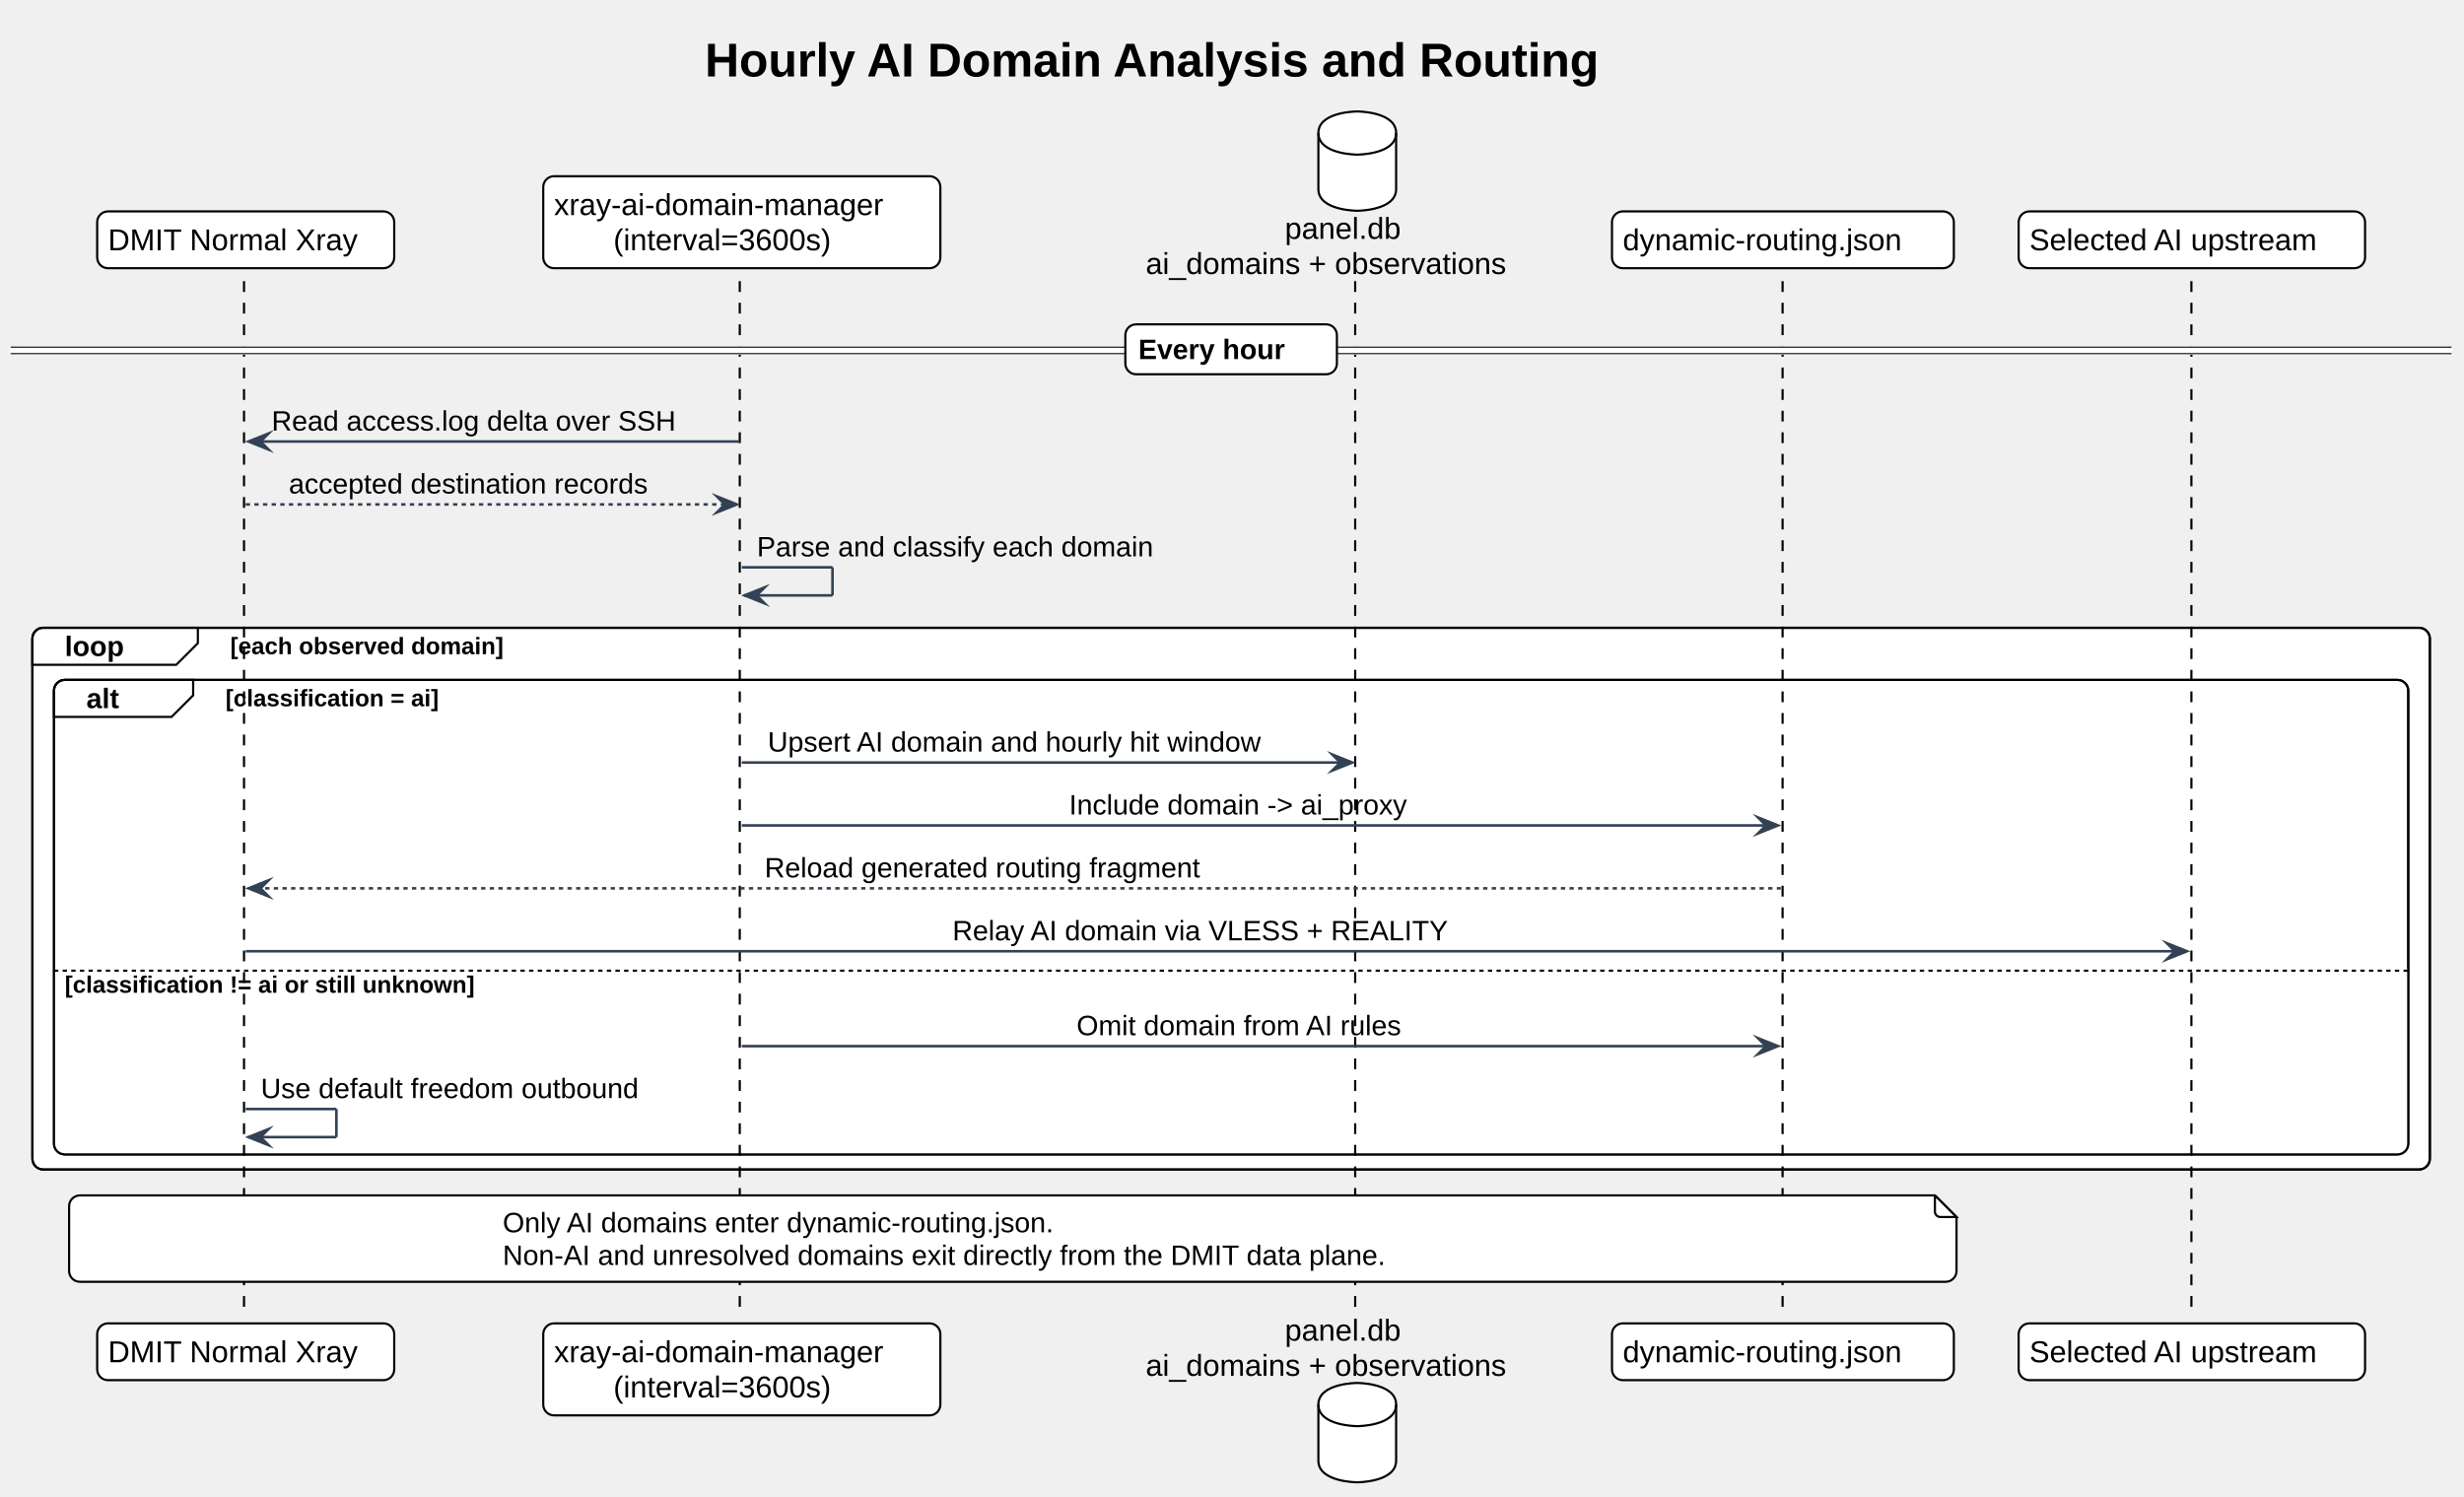
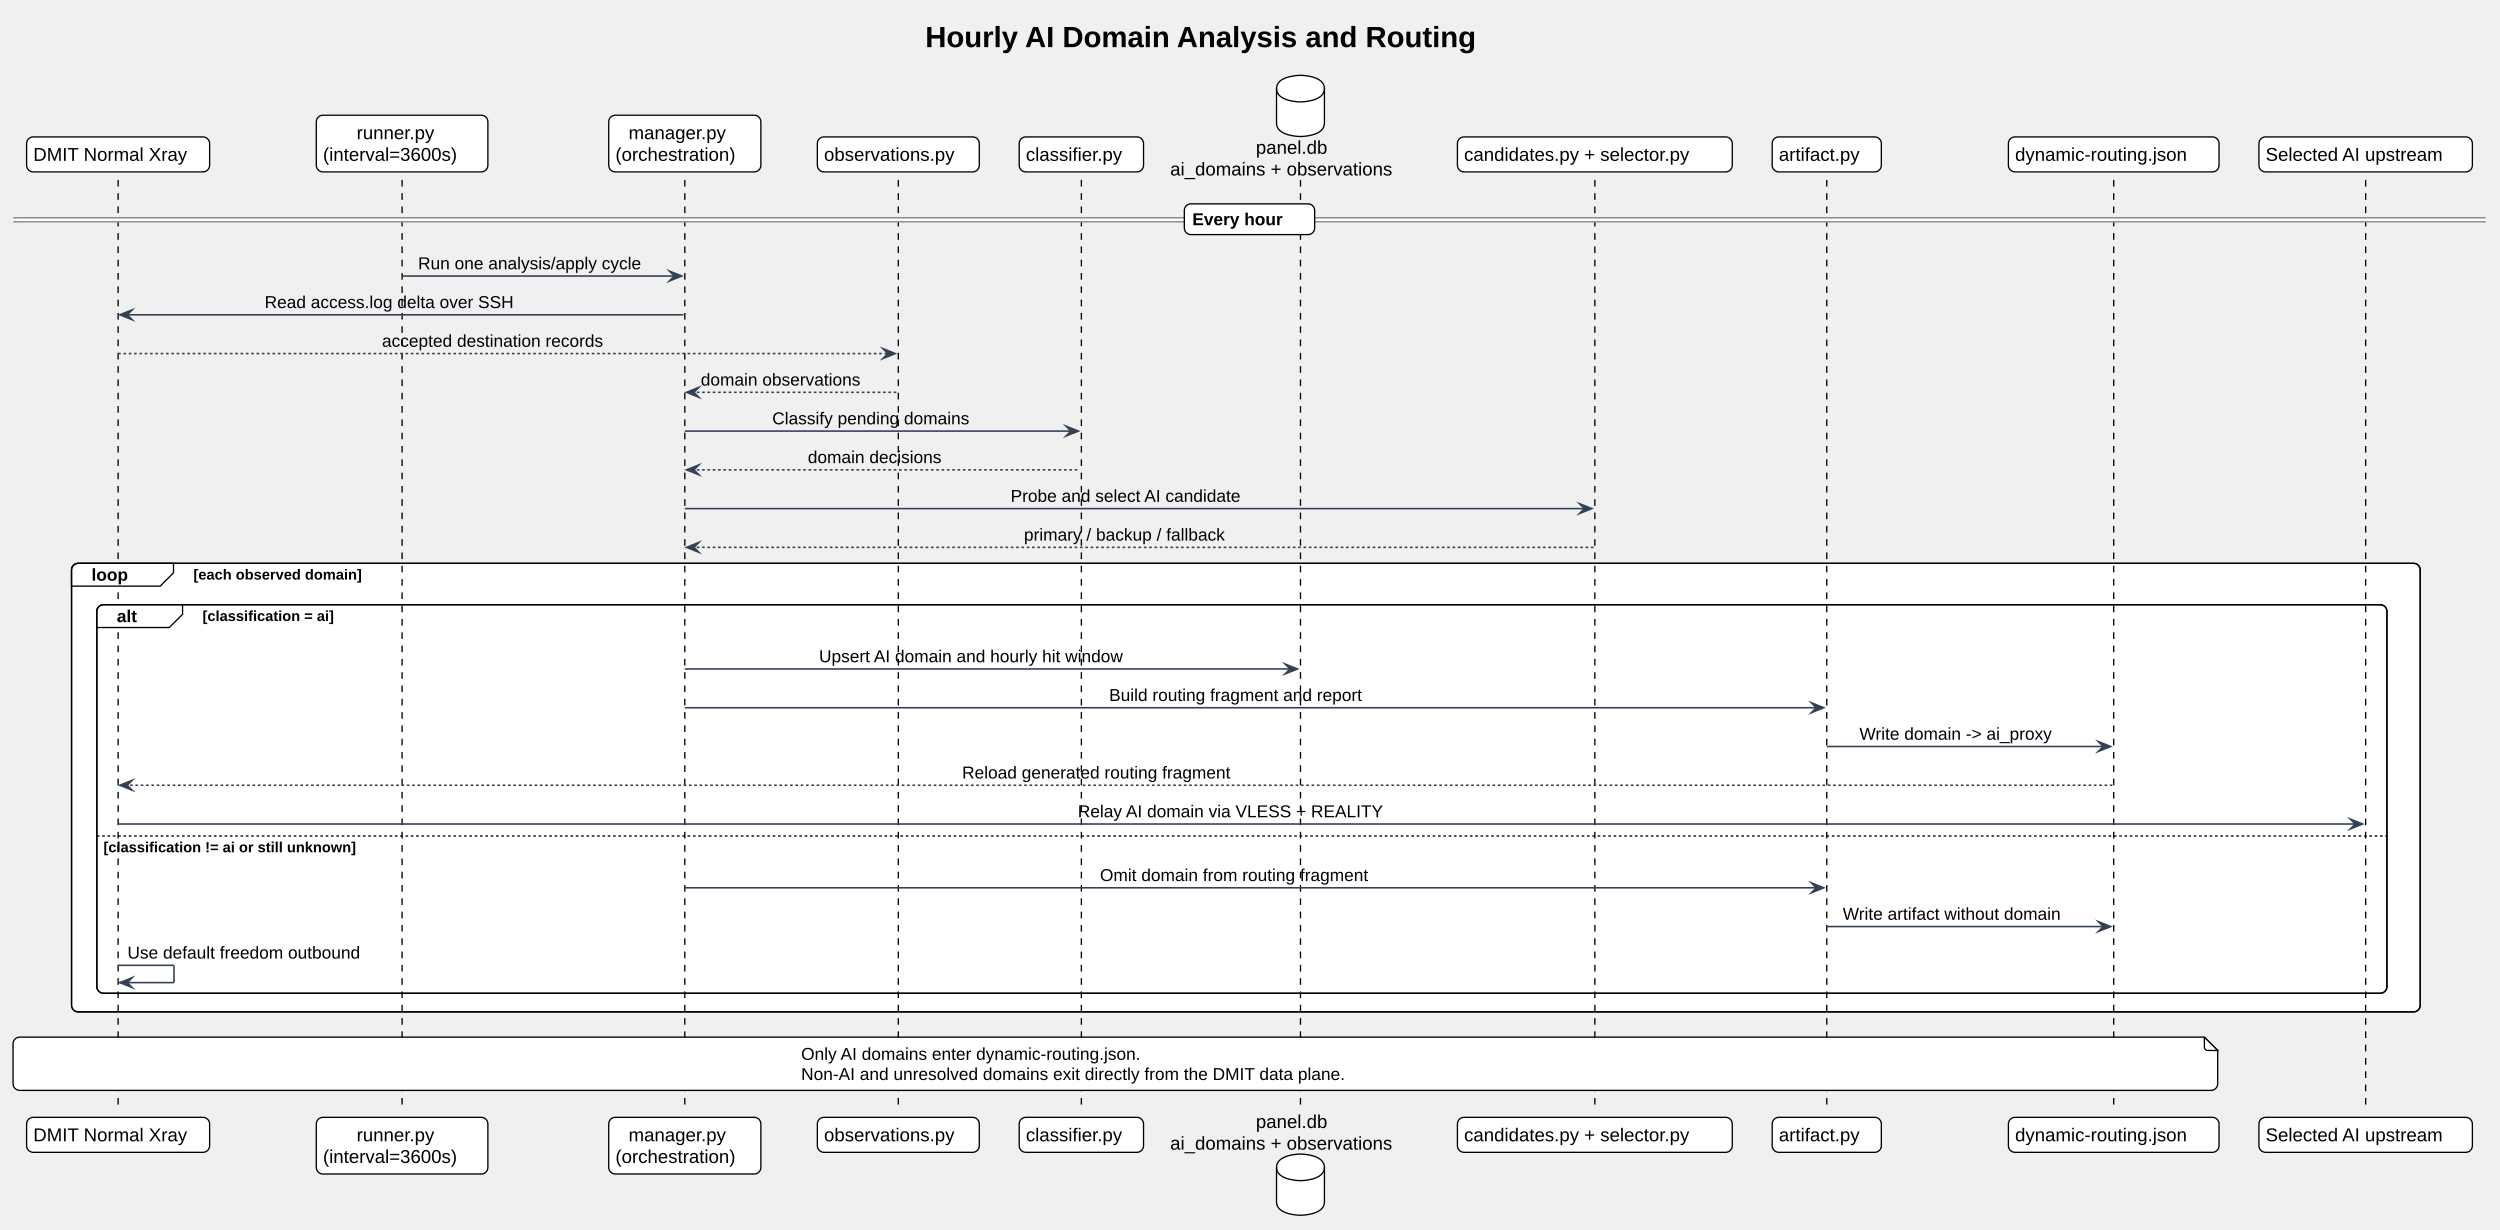
- <svg xmlns="http://www.w3.org/2000/svg" contentStyleType="text/css" data-diagram-type="SEQUENCE" height="693px" preserveAspectRatio="none" style="width:1141px;height:693px;background:#FFFFFF;" version="1.1" viewBox="0 0 1141 693" width="1141px" zoomAndPan="magnify">
+ <svg xmlns="http://www.w3.org/2000/svg" version="1.1" data-diagram-type="SEQUENCE" style="width:1879px;height:924px;background:#FFFFFF;" width="1879px" height="924px" viewBox="0 0 1879 924" zoomAndPan="magnify" preserveAspectRatio="none" contentStyleType="text/css">
  <defs />
-   <g>
+   <g font-family="sans-serif" lengthAdjust="spacing">
    <g class="title" data-source-line="11">
-       <text fill="#000000" font-family="Arial" font-size="22" font-weight="700" lengthAdjust="spacing" textLength="486.363" x="326.413" y="35.421">Hourly AI Domain Analysis and Routing</text>
+       <text x="695.439" y="35.421" fill="#000" font-size="22" textLength="486.363" font-weight="700" font-family="Arial">Hourly AI Domain Analysis and Routing</text>
    </g>
-     <rect fill="#FFFFFF" height="250.867" rx="5" ry="5" style="stroke:#000000;stroke-width:1;" width="1110.188" x="15" y="290.734" />
-     <rect fill="#FFFFFF" height="219.734" rx="5" ry="5" style="stroke:#000000;stroke-width:1;" width="1090.188" x="25" y="314.867" />
-     <path d="M25,448.531 L1115.188,448.531 L1115.188,529.602 A5,5 0 0 1 1110.188,534.602 L30,534.602 A5,5 0 0 1 25,529.602 L25,448.531" fill="#FFFFFF" style="stroke:none;stroke-width:1;" />
-     <g class="participant-lifeline" data-entity-uid="part1" data-qualified-name="dmit" data-source-line="13" id="part1-lifeline">
-       <g>
-         <rect fill="#000000" fill-opacity="0" height="478.664" width="8" x="109.776" y="130.203" />
-         <line style="stroke:#000000;stroke-width:1;stroke-dasharray:5,5;" x1="113" x2="113" y1="130.203" y2="608.867" />
-       </g>
+     <rect x="53.776" y="423.398" width="1765.253" height="337.133" fill="#FFF" style="stroke:#FFF;stroke-width:1;" rx="5" ry="5" />
+     <rect x="53.776" y="423.398" width="1765.253" height="337.133" fill="none" style="stroke:#000;stroke-width:1;" rx="5" ry="5" />
+     <rect x="72.776" y="454.531" width="1721.253" height="292" fill="#FFF" style="stroke:#FFF;stroke-width:1;" rx="5" ry="5" />
+     <rect x="72.776" y="454.531" width="1721.253" height="292" fill="none" style="stroke:#000;stroke-width:1;" rx="5" ry="5" />
+     <g>
+       <rect x="85.276" y="135.203" width="8" height="699.594" fill="#000" fill-opacity="0" />
+       <line x1="88.776" y1="135.203" x2="88.776" y2="834.797" style="stroke:#000;stroke-width:1;stroke-dasharray:5,5;" />
    </g>
-     <g class="participant-lifeline" data-entity-uid="part2" data-qualified-name="manager" data-source-line="14" id="part2-lifeline">
-       <g>
-         <rect fill="#000000" fill-opacity="0" height="478.664" width="8" x="339.503" y="130.203" />
-         <line style="stroke:#000000;stroke-width:1;stroke-dasharray:5,5;" x1="342.56" x2="342.56" y1="130.203" y2="608.867" />
-       </g>
+     <g>
+       <rect x="298.713" y="135.203" width="8" height="699.594" fill="#000" fill-opacity="0" />
+       <line x1="302.213" y1="135.203" x2="302.213" y2="834.797" style="stroke:#000;stroke-width:1;stroke-dasharray:5,5;" />
    </g>
-     <g class="participant-lifeline" data-entity-uid="part3" data-qualified-name="db" data-source-line="15" id="part3-lifeline">
-       <g>
-         <rect fill="#000000" fill-opacity="0" height="478.664" width="8" x="624.5" y="130.203" />
-         <line style="stroke:#000000;stroke-width:1;stroke-dasharray:5,5;" x1="627.542" x2="627.542" y1="130.203" y2="608.867" />
-       </g>
+     <g>
+       <rect x="511.2" y="135.203" width="8" height="699.594" fill="#000" fill-opacity="0" />
+       <line x1="514.7" y1="135.203" x2="514.7" y2="834.797" style="stroke:#000;stroke-width:1;stroke-dasharray:5,5;" />
    </g>
-     <g class="participant-lifeline" data-entity-uid="part4" data-qualified-name="rules" data-source-line="16" id="part4-lifeline">
-       <g>
-         <rect fill="#000000" fill-opacity="0" height="478.664" width="8" x="821.611" y="130.203" />
-         <line style="stroke:#000000;stroke-width:1;stroke-dasharray:5,5;" x1="825.458" x2="825.458" y1="130.203" y2="608.867" />
-       </g>
+     <g>
+       <rect x="671.675" y="135.203" width="8" height="699.594" fill="#000" fill-opacity="0" />
+       <line x1="675.175" y1="135.203" x2="675.175" y2="834.797" style="stroke:#000;stroke-width:1;stroke-dasharray:5,5;" />
    </g>
-     <g class="participant-lifeline" data-entity-uid="part5" data-qualified-name="ai" data-source-line="17" id="part5-lifeline">
-       <g>
-         <rect fill="#000000" fill-opacity="0" height="478.664" width="8" x="1010.976" y="130.203" />
-         <line style="stroke:#000000;stroke-width:1;stroke-dasharray:5,5;" x1="1014.764" x2="1014.764" y1="130.203" y2="608.867" />
-       </g>
+     <g>
+       <rect x="809.258" y="135.203" width="8" height="699.594" fill="#000" fill-opacity="0" />
+       <line x1="812.758" y1="135.203" x2="812.758" y2="834.797" style="stroke:#000;stroke-width:1;stroke-dasharray:5,5;" />
    </g>
-     <g class="participant participant-head" data-entity-uid="part1" data-qualified-name="dmit" data-source-line="13" id="part1-head">
-       <rect fill="#FFFFFF" height="26.297" rx="5" ry="5" style="stroke:#000000;stroke-width:1;" width="137.552" x="45" y="97.906" />
-       <text fill="#000000" font-family="Arial" font-size="14" lengthAdjust="spacing" textLength="127.552" x="50" y="115.901">DMIT Normal Xray</text>
+     <g>
+       <rect x="973.942" y="135.203" width="8" height="699.594" fill="#000" fill-opacity="0" />
+       <line x1="977.442" y1="135.203" x2="977.442" y2="834.797" style="stroke:#000;stroke-width:1;stroke-dasharray:5,5;" />
    </g>
-     <g class="participant participant-tail" data-entity-uid="part1" data-qualified-name="dmit" data-source-line="13" id="part1-tail">
-       <rect fill="#FFFFFF" height="26.297" rx="5" ry="5" style="stroke:#000000;stroke-width:1;" width="137.552" x="45" y="612.867" />
-       <text fill="#000000" font-family="Arial" font-size="14" lengthAdjust="spacing" textLength="127.552" x="50" y="630.862">DMIT Normal Xray</text>
+     <g>
+       <rect x="1195.191" y="135.203" width="8" height="699.594" fill="#000" fill-opacity="0" />
+       <line x1="1198.691" y1="135.203" x2="1198.691" y2="834.797" style="stroke:#000;stroke-width:1;stroke-dasharray:5,5;" />
    </g>
-     <g class="participant participant-head" data-entity-uid="part2" data-qualified-name="manager" data-source-line="14" id="part2-head">
-       <rect fill="#FFFFFF" height="42.594" rx="5" ry="5" style="stroke:#000000;stroke-width:1;" width="183.886" x="251.56" y="81.609" />
-       <text fill="#000000" font-family="Arial" font-size="14" lengthAdjust="spacing" textLength="173.886" x="256.56" y="99.605">xray-ai-domain-manager</text>
-       <text fill="#000000" font-family="Arial" font-size="14" lengthAdjust="spacing" textLength="118.952" x="284.027" y="115.901">(interval=3600s)</text>
+     <g>
+       <rect x="1369.497" y="135.203" width="8" height="699.594" fill="#000" fill-opacity="0" />
+       <line x1="1372.997" y1="135.203" x2="1372.997" y2="834.797" style="stroke:#000;stroke-width:1;stroke-dasharray:5,5;" />
    </g>
-     <g class="participant participant-tail" data-entity-uid="part2" data-qualified-name="manager" data-source-line="14" id="part2-tail">
-       <rect fill="#FFFFFF" height="42.594" rx="5" ry="5" style="stroke:#000000;stroke-width:1;" width="183.886" x="251.56" y="612.867" />
-       <text fill="#000000" font-family="Arial" font-size="14" lengthAdjust="spacing" textLength="173.886" x="256.56" y="630.862">xray-ai-domain-manager</text>
-       <text fill="#000000" font-family="Arial" font-size="14" lengthAdjust="spacing" textLength="118.952" x="284.027" y="647.159">(interval=3600s)</text>
+     <g>
+       <rect x="1585.164" y="135.203" width="8" height="699.594" fill="#000" fill-opacity="0" />
+       <line x1="1588.664" y1="135.203" x2="1588.664" y2="834.797" style="stroke:#000;stroke-width:1;stroke-dasharray:5,5;" />
    </g>
-     <g class="participant participant-head" data-entity-uid="part3" data-qualified-name="db" data-source-line="15" id="part3-head">
-       <text fill="#000000" font-family="Arial" font-size="14" lengthAdjust="spacing" textLength="61.065" x="594.967" y="110.605">panel.db</text>
-       <text fill="#000000" font-family="Arial" font-size="14" lengthAdjust="spacing" textLength="189.916" x="530.542" y="126.901">ai_domains + observations</text>
-       <path d="M610.5,61.609 C610.5,51.609 628.5,51.609 628.5,51.609 C628.5,51.609 646.5,51.609 646.5,61.609 L646.5,87.609 C646.5,97.609 628.5,97.609 628.5,97.609 C628.5,97.609 610.5,97.609 610.5,87.609 L610.5,61.609" fill="#FFFFFF" style="stroke:#000000;stroke-width:1;" />
-       <path d="M610.5,61.609 C610.5,71.609 628.5,71.609 628.5,71.609 C628.5,71.609 646.5,71.609 646.5,61.609" fill="none" style="stroke:#000000;stroke-width:1;" />
+     <g>
+       <rect x="1774.529" y="135.203" width="8" height="699.594" fill="#000" fill-opacity="0" />
+       <line x1="1778.029" y1="135.203" x2="1778.029" y2="834.797" style="stroke:#000;stroke-width:1;stroke-dasharray:5,5;" />
    </g>
-     <g class="participant participant-tail" data-entity-uid="part3" data-qualified-name="db" data-source-line="15" id="part3-tail">
-       <text fill="#000000" font-family="Arial" font-size="14" lengthAdjust="spacing" textLength="61.065" x="594.967" y="620.862">panel.db</text>
-       <text fill="#000000" font-family="Arial" font-size="14" lengthAdjust="spacing" textLength="189.916" x="530.542" y="637.159">ai_domains + observations</text>
-       <path d="M610.5,650.461 C610.5,640.461 628.5,640.461 628.5,640.461 C628.5,640.461 646.5,640.461 646.5,650.461 L646.5,676.461 C646.5,686.461 628.5,686.461 628.5,686.461 C628.5,686.461 610.5,686.461 610.5,676.461 L610.5,650.461" fill="#FFFFFF" style="stroke:#000000;stroke-width:1;" />
-       <path d="M610.5,650.461 C610.5,660.461 628.5,660.461 628.5,660.461 C628.5,660.461 646.5,660.461 646.5,650.461" fill="none" style="stroke:#000000;stroke-width:1;" />
-     </g>
-     <g class="participant participant-head" data-entity-uid="part4" data-qualified-name="rules" data-source-line="16" id="part4-head">
-       <rect fill="#FFFFFF" height="26.297" rx="5" ry="5" style="stroke:#000000;stroke-width:1;" width="158.306" x="746.458" y="97.906" />
-       <text fill="#000000" font-family="Arial" font-size="14" lengthAdjust="spacing" textLength="148.306" x="751.458" y="115.901">dynamic-routing.json</text>
-     </g>
-     <g class="participant participant-tail" data-entity-uid="part4" data-qualified-name="rules" data-source-line="16" id="part4-tail">
-       <rect fill="#FFFFFF" height="26.297" rx="5" ry="5" style="stroke:#000000;stroke-width:1;" width="158.306" x="746.458" y="612.867" />
-       <text fill="#000000" font-family="Arial" font-size="14" lengthAdjust="spacing" textLength="148.306" x="751.458" y="630.862">dynamic-routing.json</text>
-     </g>
-     <g class="participant participant-head" data-entity-uid="part5" data-qualified-name="ai" data-source-line="17" id="part5-head">
-       <rect fill="#FFFFFF" height="26.297" rx="5" ry="5" style="stroke:#000000;stroke-width:1;" width="160.425" x="934.764" y="97.906" />
-       <text fill="#000000" font-family="Arial" font-size="14" lengthAdjust="spacing" textLength="150.425" x="939.764" y="115.901">Selected AI upstream</text>
-     </g>
-     <g class="participant participant-tail" data-entity-uid="part5" data-qualified-name="ai" data-source-line="17" id="part5-tail">
-       <rect fill="#FFFFFF" height="26.297" rx="5" ry="5" style="stroke:#000000;stroke-width:1;" width="160.425" x="934.764" y="612.867" />
-       <text fill="#000000" font-family="Arial" font-size="14" lengthAdjust="spacing" textLength="150.425" x="939.764" y="630.862">Selected AI upstream</text>
-     </g>
-     <rect fill="#FFFFFF" height="3" rx="5" ry="5" style="stroke:#FFFFFF;stroke-width:1;" width="1130.188" x="5" y="160.769" />
-     <line style="stroke:#000000;stroke-width:0.5;" x1="5" x2="1135.188" y1="160.769" y2="160.769" />
-     <line style="stroke:#000000;stroke-width:0.5;" x1="5" x2="1135.188" y1="163.769" y2="163.769" />
-     <rect fill="#FFFFFF" height="23.133" rx="5" ry="5" style="stroke:#000000;stroke-width:1;" width="97.96" x="521.114" y="150.203" />
-     <text fill="#000000" font-family="Arial" font-size="13" font-weight="700" lengthAdjust="spacing" textLength="79.435" x="527.114" y="166.27">Every hour</text>
-     <g class="message" data-entity-1="part2" data-entity-2="part1" data-source-line="20" id="msg1">
-       <polygon fill="#334155" points="124.776,200.469,114.776,204.469,124.776,208.469,120.776,204.469" style="stroke:#334155;stroke-width:1;stroke-linejoin:miter;stroke-miterlimit:10;" />
-       <line style="stroke:#334155;stroke-width:1.2;" x1="118.776" x2="342.503" y1="204.469" y2="204.469" />
-       <text fill="#000000" font-family="Arial" font-size="13" lengthAdjust="spacing" textLength="205.727" x="125.776" y="199.403">Read access.log delta over SSH</text>
-     </g>
-     <g class="message" data-entity-1="part1" data-entity-2="part2" data-source-line="21" id="msg2">
-       <polygon fill="#334155" points="331.503,229.602,341.503,233.602,331.503,237.602,335.503,233.602" style="stroke:#334155;stroke-width:1;stroke-linejoin:miter;stroke-miterlimit:10;" />
-       <line style="stroke:#334155;stroke-width:1.2;stroke-dasharray:2,2;" x1="113.776" x2="337.503" y1="233.602" y2="233.602" />
-       <text fill="#000000" font-family="Arial" font-size="13" lengthAdjust="spacing" textLength="189.776" x="133.752" y="228.536">accepted destination records</text>
-     </g>
-     <g class="message" data-entity-1="part2" data-entity-2="part2" data-source-line="22" id="msg3">
-       <line style="stroke:#334155;stroke-width:1.2;" x1="343.503" x2="385.503" y1="262.734" y2="262.734" />
-       <line style="stroke:#334155;stroke-width:1.2;" x1="385.503" x2="385.503" y1="262.734" y2="275.734" />
-       <line style="stroke:#334155;stroke-width:1.2;" x1="344.503" x2="385.503" y1="275.734" y2="275.734" />
-       <polygon fill="#334155" points="354.503,271.734,344.503,275.734,354.503,279.734,350.503,275.734" style="stroke:#334155;stroke-width:1;stroke-linejoin:miter;stroke-miterlimit:10;" />
-       <text fill="#000000" font-family="Arial" font-size="13" lengthAdjust="spacing" textLength="205.099" x="350.503" y="257.668">Parse and classify each domain</text>
-     </g>
-     <path d="M20,290.734 L91.624,290.734 L91.624,297.867 L81.624,307.867 L15,307.867 L15,295.734 A5,5 0 0 1 20,290.734" fill="#FFFFFF" style="stroke:#000000;stroke-width:1;" />
-     <rect fill="none" height="250.867" rx="5" ry="5" style="stroke:#000000;stroke-width:1;" width="1110.188" x="15" y="290.734" />
-     <text fill="#000000" font-family="Arial" font-size="13" font-weight="700" lengthAdjust="spacing" textLength="31.624" x="30" y="303.801">loop</text>
-     <text fill="#000000" font-family="Arial" font-size="11" font-weight="700" lengthAdjust="spacing" textLength="150.235" x="106.624" y="302.945">[each observed domain]</text>
-     <path d="M30,314.867 L89.443,314.867 L89.443,322 L79.443,332 L25,332 L25,319.867 A5,5 0 0 1 30,314.867" fill="#FFFFFF" style="stroke:#000000;stroke-width:1;" />
-     <rect fill="none" height="219.734" rx="5" ry="5" style="stroke:#000000;stroke-width:1;" width="1090.188" x="25" y="314.867" />
-     <text fill="#000000" font-family="Arial" font-size="13" font-weight="700" lengthAdjust="spacing" textLength="19.443" x="40" y="327.934">alt</text>
-     <text fill="#000000" font-family="Arial" font-size="11" font-weight="700" lengthAdjust="spacing" textLength="119.62" x="104.443" y="327.078">[classification = ai]</text>
-     <g class="message" data-entity-1="part2" data-entity-2="part3" data-source-line="26" id="msg4">
-       <polygon fill="#334155" points="616.5,349.133,626.5,353.133,616.5,357.133,620.5,353.133" style="stroke:#334155;stroke-width:1;stroke-linejoin:miter;stroke-miterlimit:10;" />
-       <line style="stroke:#334155;stroke-width:1.2;" x1="343.503" x2="622.5" y1="353.133" y2="353.133" />
-       <text fill="#000000" font-family="Arial" font-size="13" lengthAdjust="spacing" textLength="260.997" x="355.503" y="348.067">Upsert AI domain and hourly hit window</text>
-     </g>
-     <g class="message" data-entity-1="part2" data-entity-2="part4" data-source-line="27" id="msg5">
-       <polygon fill="#334155" points="813.611,378.266,823.611,382.266,813.611,386.266,817.611,382.266" style="stroke:#334155;stroke-width:1;stroke-linejoin:miter;stroke-miterlimit:10;" />
-       <line style="stroke:#334155;stroke-width:1.2;" x1="343.503" x2="819.611" y1="382.266" y2="382.266" />
-       <text fill="#000000" font-family="Arial" font-size="13" lengthAdjust="spacing" textLength="179.004" x="495.055" y="377.2">Include domain -&gt; ai_proxy</text>
-     </g>
-     <g class="message" data-entity-1="part4" data-entity-2="part1" data-source-line="28" id="msg6">
-       <polygon fill="#334155" points="124.776,407.398,114.776,411.398,124.776,415.398,120.776,411.398" style="stroke:#334155;stroke-width:1;stroke-linejoin:miter;stroke-miterlimit:10;" />
-       <line style="stroke:#334155;stroke-width:1.2;stroke-dasharray:2,2;" x1="118.776" x2="824.611" y1="411.398" y2="411.398" />
-       <text fill="#000000" font-family="Arial" font-size="13" lengthAdjust="spacing" textLength="231.232" x="354.077" y="406.332">Reload generated routing fragment</text>
-     </g>
-     <g class="message" data-entity-1="part1" data-entity-2="part5" data-source-line="29" id="msg7">
-       <polygon fill="#334155" points="1002.976,436.531,1012.976,440.531,1002.976,444.531,1006.976,440.531" style="stroke:#334155;stroke-width:1;stroke-linejoin:miter;stroke-miterlimit:10;" />
-       <line style="stroke:#334155;stroke-width:1.2;" x1="113.776" x2="1008.976" y1="440.531" y2="440.531" />
-       <text fill="#000000" font-family="Arial" font-size="13" lengthAdjust="spacing" textLength="246.625" x="441.063" y="435.465">Relay AI domain via VLESS + REALITY</text>
-     </g>
-     <line style="stroke:#000000;stroke-width:1;stroke-dasharray:2,2;" x1="25" x2="1115.188" y1="449.531" y2="449.531" />
-     <text fill="#000000" font-family="Arial" font-size="11" font-weight="700" lengthAdjust="spacing" textLength="228.583" x="30" y="459.742">[classification != ai or still unknown]</text>
-     <g class="message" data-entity-1="part2" data-entity-2="part4" data-source-line="31" id="msg8">
-       <polygon fill="#334155" points="813.611,480.469,823.611,484.469,813.611,488.469,817.611,484.469" style="stroke:#334155;stroke-width:1;stroke-linejoin:miter;stroke-miterlimit:10;" />
-       <line style="stroke:#334155;stroke-width:1.2;" x1="343.503" x2="819.611" y1="484.469" y2="484.469" />
-       <text fill="#000000" font-family="Arial" font-size="13" lengthAdjust="spacing" textLength="172.053" x="498.531" y="479.403">Omit domain from AI rules</text>
-     </g>
-     <g class="message" data-entity-1="part1" data-entity-2="part1" data-source-line="32" id="msg9">
-       <line style="stroke:#334155;stroke-width:1.2;" x1="113.776" x2="155.776" y1="513.602" y2="513.602" />
-       <line style="stroke:#334155;stroke-width:1.2;" x1="155.776" x2="155.776" y1="513.602" y2="526.602" />
-       <line style="stroke:#334155;stroke-width:1.2;" x1="114.776" x2="155.776" y1="526.602" y2="526.602" />
-       <polygon fill="#334155" points="124.776,522.602,114.776,526.602,124.776,530.602,120.776,526.602" style="stroke:#334155;stroke-width:1;stroke-linejoin:miter;stroke-miterlimit:10;" />
-       <text fill="#000000" font-family="Arial" font-size="13" lengthAdjust="spacing" textLength="199.437" x="120.776" y="508.536">Use default freedom outbound</text>
-     </g>
-     <path d="M32,558.602 L32,588.602 A5,5 0 0 0 37,593.602 L901,593.602 A5,5 0 0 0 906,588.602 L906,563.602 L896,553.602 L37,553.602 A5,5 0 0 0 32,558.602" fill="#FFFFFF" style="stroke:#000000;stroke-width:1;" />
-     <path d="M896,553.602 L896,561.102 A2.5,2.5 0 0 0 898.5,563.602 L906,563.602 L896,553.602" fill="#FFFFFF" style="stroke:#000000;stroke-width:1;" />
-     <text fill="#000000" font-family="Arial" font-size="13" lengthAdjust="spacing" textLength="291.015" x="232.786" y="570.668">Only AI domains enter dynamic-routing.json.</text>
-     <text fill="#000000" font-family="Arial" font-size="13" lengthAdjust="spacing" textLength="464.191" x="232.786" y="585.801">Non-AI and unresolved domains exit directly from the DMIT data plane.</text>
+     <rect x="20" y="102.906" width="137.552" height="26.297" fill="#FFF" style="stroke:#000;stroke-width:1;" rx="5" ry="5" />
+     <text x="25" y="120.901" fill="#000" font-size="14" textLength="127.552" font-family="Arial">DMIT Normal Xray</text>
+     <rect x="237.737" y="86.609" width="128.952" height="42.594" fill="#FFF" style="stroke:#000;stroke-width:1;" rx="5" ry="5" />
+     <text x="268.03" y="104.604" fill="#000" font-size="14" textLength="68.366" font-family="Arial">runner.py</text>
+     <text x="242.737" y="120.901" fill="#000" font-size="14" textLength="118.952" font-family="Arial">(interval=3600s)</text>
+     <rect x="457.518" y="86.609" width="114.364" height="42.594" fill="#FFF" style="stroke:#000;stroke-width:1;" rx="5" ry="5" />
+     <text x="472.427" y="104.604" fill="#000" font-size="14" textLength="84.547" font-family="Arial">manager.py</text>
+     <text x="462.518" y="120.901" fill="#000" font-size="14" textLength="104.364" font-family="Arial">(orchestration)</text>
+     <rect x="614.318" y="102.906" width="121.713" height="26.297" fill="#FFF" style="stroke:#000;stroke-width:1;" rx="5" ry="5" />
+     <text x="619.318" y="120.901" fill="#000" font-size="14" textLength="111.713" font-family="Arial">observations.py</text>
+     <rect x="766.031" y="102.906" width="93.453" height="26.297" fill="#FFF" style="stroke:#000;stroke-width:1;" rx="5" ry="5" />
+     <text x="771.031" y="120.901" fill="#000" font-size="14" textLength="83.453" font-family="Arial">classifier.py</text>
+     <text x="943.91" y="115.604" fill="#000" font-size="14" textLength="61.065" font-family="Arial">panel.db</text>
+     <text x="879.484" y="131.901" fill="#000" font-size="14" textLength="189.916" font-family="Arial">ai_domains + observations</text>
+     <path d="M959.442,66.609 C959.442,56.609 977.442,56.609 977.442,56.609 C977.442,56.609 995.442,56.609 995.442,66.609 L995.442,92.609 C995.442,102.609 977.442,102.609 977.442,102.609 C977.442,102.609 959.442,102.609 959.442,92.609 L959.442,66.609" style="stroke:#000;stroke-width:1;" fill="#FFF" />
+     <path d="M959.442,66.609 C959.442,76.609 977.442,76.609 977.442,76.609 C977.442,76.609 995.442,76.609 995.442,66.609" style="stroke:#000;stroke-width:1;" fill="none" />
+     <rect x="1095.4" y="102.906" width="206.581" height="26.297" fill="#FFF" style="stroke:#000;stroke-width:1;" rx="5" ry="5" />
+     <text x="1100.4" y="120.901" fill="#000" font-size="14" textLength="196.581" font-family="Arial">candidates.py + selector.py</text>
+     <rect x="1331.981" y="102.906" width="82.03" height="26.297" fill="#FFF" style="stroke:#000;stroke-width:1;" rx="5" ry="5" />
+     <text x="1336.981" y="120.901" fill="#000" font-size="14" textLength="72.03" font-family="Arial">artifact.py</text>
+     <rect x="1509.511" y="102.906" width="158.306" height="26.297" fill="#FFF" style="stroke:#000;stroke-width:1;" rx="5" ry="5" />
+     <text x="1514.511" y="120.901" fill="#000" font-size="14" textLength="148.306" font-family="Arial">dynamic-routing.json</text>
+     <rect x="1697.817" y="102.906" width="160.425" height="26.297" fill="#FFF" style="stroke:#000;stroke-width:1;" rx="5" ry="5" />
+     <text x="1702.817" y="120.901" fill="#000" font-size="14" textLength="150.425" font-family="Arial">Selected AI upstream</text>
+     <rect x="20" y="839.797" width="137.552" height="26.297" fill="#FFF" style="stroke:#000;stroke-width:1;" rx="5" ry="5" />
+     <text x="25" y="857.792" fill="#000" font-size="14" textLength="127.552" font-family="Arial">DMIT Normal Xray</text>
+     <rect x="237.737" y="839.797" width="128.952" height="42.594" fill="#FFF" style="stroke:#000;stroke-width:1;" rx="5" ry="5" />
+     <text x="268.03" y="857.792" fill="#000" font-size="14" textLength="68.366" font-family="Arial">runner.py</text>
+     <text x="242.737" y="874.089" fill="#000" font-size="14" textLength="118.952" font-family="Arial">(interval=3600s)</text>
+     <rect x="457.518" y="839.797" width="114.364" height="42.594" fill="#FFF" style="stroke:#000;stroke-width:1;" rx="5" ry="5" />
+     <text x="472.427" y="857.792" fill="#000" font-size="14" textLength="84.547" font-family="Arial">manager.py</text>
+     <text x="462.518" y="874.089" fill="#000" font-size="14" textLength="104.364" font-family="Arial">(orchestration)</text>
+     <rect x="614.318" y="839.797" width="121.713" height="26.297" fill="#FFF" style="stroke:#000;stroke-width:1;" rx="5" ry="5" />
+     <text x="619.318" y="857.792" fill="#000" font-size="14" textLength="111.713" font-family="Arial">observations.py</text>
+     <rect x="766.031" y="839.797" width="93.453" height="26.297" fill="#FFF" style="stroke:#000;stroke-width:1;" rx="5" ry="5" />
+     <text x="771.031" y="857.792" fill="#000" font-size="14" textLength="83.453" font-family="Arial">classifier.py</text>
+     <text x="943.91" y="847.792" fill="#000" font-size="14" textLength="61.065" font-family="Arial">panel.db</text>
+     <text x="879.484" y="864.089" fill="#000" font-size="14" textLength="189.916" font-family="Arial">ai_domains + observations</text>
+     <path d="M959.442,877.391 C959.442,867.391 977.442,867.391 977.442,867.391 C977.442,867.391 995.442,867.391 995.442,877.391 L995.442,903.391 C995.442,913.391 977.442,913.391 977.442,913.391 C977.442,913.391 959.442,913.391 959.442,903.391 L959.442,877.391" style="stroke:#000;stroke-width:1;" fill="#FFF" />
+     <path d="M959.442,877.391 C959.442,887.391 977.442,887.391 977.442,887.391 C977.442,887.391 995.442,887.391 995.442,877.391" style="stroke:#000;stroke-width:1;" fill="none" />
+     <rect x="1095.4" y="839.797" width="206.581" height="26.297" fill="#FFF" style="stroke:#000;stroke-width:1;" rx="5" ry="5" />
+     <text x="1100.4" y="857.792" fill="#000" font-size="14" textLength="196.581" font-family="Arial">candidates.py + selector.py</text>
+     <rect x="1331.981" y="839.797" width="82.03" height="26.297" fill="#FFF" style="stroke:#000;stroke-width:1;" rx="5" ry="5" />
+     <text x="1336.981" y="857.792" fill="#000" font-size="14" textLength="72.03" font-family="Arial">artifact.py</text>
+     <rect x="1509.511" y="839.797" width="158.306" height="26.297" fill="#FFF" style="stroke:#000;stroke-width:1;" rx="5" ry="5" />
+     <text x="1514.511" y="857.792" fill="#000" font-size="14" textLength="148.306" font-family="Arial">dynamic-routing.json</text>
+     <rect x="1697.817" y="839.797" width="160.425" height="26.297" fill="#FFF" style="stroke:#000;stroke-width:1;" rx="5" ry="5" />
+     <text x="1702.817" y="857.792" fill="#000" font-size="14" textLength="150.425" font-family="Arial">Selected AI upstream</text>
+     <rect x="10" y="163.77" width="1858.242" height="3" fill="#FFF" style="stroke:#FFF;stroke-width:1;" rx="5" ry="5" />
+     <line x1="10" y1="163.77" x2="1868.242" y2="163.77" style="stroke:#000;stroke-width:0.5;" />
+     <line x1="10" y1="166.77" x2="1868.242" y2="166.77" style="stroke:#000;stroke-width:0.5;" />
+     <rect x="890.141" y="153.203" width="97.96" height="23.133" fill="#FFF" style="stroke:#000;stroke-width:1;" rx="5" ry="5" />
+     <text x="896.141" y="169.27" fill="#000" font-size="13" textLength="79.435" font-weight="700" font-family="Arial">Every hour</text>
+     <polygon points="502.7,203.469,512.7,207.469,502.7,211.469,506.7,207.469" fill="#334155" style="stroke:#334155;stroke-width:1;stroke-linejoin:miter;stroke-miterlimit:10;" />
+     <line x1="302.213" y1="207.469" x2="508.7" y2="207.469" style="stroke:#334155;stroke-width:1.2;" />
+     <text x="314.213" y="202.403" fill="#000" font-size="13" textLength="188.487" font-family="Arial">Run one analysis/apply cycle</text>
+     <polygon points="99.776,232.602,89.776,236.602,99.776,240.602,95.776,236.602" fill="#334155" style="stroke:#334155;stroke-width:1;stroke-linejoin:miter;stroke-miterlimit:10;" />
+     <line x1="93.776" y1="236.602" x2="513.7" y2="236.602" style="stroke:#334155;stroke-width:1.2;" />
+     <text x="198.874" y="231.536" fill="#000" font-size="13" textLength="205.728" font-family="Arial">Read access.log delta over SSH</text>
+     <polygon points="663.175,261.734,673.175,265.734,663.175,269.734,667.175,265.734" fill="#334155" style="stroke:#334155;stroke-width:1;stroke-linejoin:miter;stroke-miterlimit:10;" />
+     <line x1="88.776" y1="265.734" x2="669.175" y2="265.734" style="stroke:#334155;stroke-width:1.2;stroke-dasharray:2,2;" />
+     <text x="287.087" y="260.668" fill="#000" font-size="13" textLength="189.776" font-family="Arial">accepted destination records</text>
+     <polygon points="525.7,290.867,515.7,294.867,525.7,298.867,521.7,294.867" fill="#334155" style="stroke:#334155;stroke-width:1;stroke-linejoin:miter;stroke-miterlimit:10;" />
+     <line x1="519.7" y1="294.867" x2="674.175" y2="294.867" style="stroke:#334155;stroke-width:1.2;stroke-dasharray:2,2;" />
+     <text x="526.7" y="289.801" fill="#000" font-size="13" textLength="136.475" font-family="Arial">domain observations</text>
+     <polygon points="800.758,320,810.758,324,800.758,328,804.758,324" fill="#334155" style="stroke:#334155;stroke-width:1;stroke-linejoin:miter;stroke-miterlimit:10;" />
+     <line x1="514.7" y1="324" x2="806.758" y2="324" style="stroke:#334155;stroke-width:1.2;" />
+     <text x="580.403" y="318.934" fill="#000" font-size="13" textLength="166.651" font-family="Arial">Classify pending domains</text>
+     <polygon points="525.7,349.133,515.7,353.133,525.7,357.133,521.7,353.133" fill="#334155" style="stroke:#334155;stroke-width:1;stroke-linejoin:miter;stroke-miterlimit:10;" />
+     <line x1="519.7" y1="353.133" x2="811.758" y2="353.133" style="stroke:#334155;stroke-width:1.2;stroke-dasharray:2,2;" />
+     <text x="607.14" y="348.067" fill="#000" font-size="13" textLength="113.179" font-family="Arial">domain decisions</text>
+     <polygon points="1186.691,378.266,1196.691,382.266,1186.691,386.266,1190.691,382.266" fill="#334155" style="stroke:#334155;stroke-width:1;stroke-linejoin:miter;stroke-miterlimit:10;" />
+     <line x1="514.7" y1="382.266" x2="1192.691" y2="382.266" style="stroke:#334155;stroke-width:1.2;" />
+     <text x="759.567" y="377.2" fill="#000" font-size="13" textLength="194.257" font-family="Arial">Probe and select AI candidate</text>
+     <polygon points="525.7,407.398,515.7,411.398,525.7,415.398,521.7,411.398" fill="#334155" style="stroke:#334155;stroke-width:1;stroke-linejoin:miter;stroke-miterlimit:10;" />
+     <line x1="519.7" y1="411.398" x2="1197.691" y2="411.398" style="stroke:#334155;stroke-width:1.2;stroke-dasharray:2,2;" />
+     <text x="769.59" y="406.333" fill="#000" font-size="13" textLength="174.211" font-family="Arial">primary / backup / fallback</text>
+     <path d="M58.776,423.398 L130.4,423.398 L130.4,430.531 L120.4,440.531 L53.776,440.531 L53.776,428.398 A5,5 0 0 1 58.776,423.398" style="stroke:#000;stroke-width:1;" fill="#FFF" />
+     <rect x="53.776" y="423.398" width="1765.253" height="337.133" fill="none" style="stroke:#000;stroke-width:1;" rx="5" ry="5" />
+     <text x="68.776" y="436.465" fill="#000" font-size="13" textLength="31.624" font-weight="700" font-family="Arial">loop</text>
+     <text x="145.4" y="435.609" fill="#000" font-size="11" textLength="150.235" font-weight="700" font-family="Arial">[each observed domain]</text>
+     <path d="M77.776,454.531 L137.219,454.531 L137.219,461.664 L127.219,471.664 L72.776,471.664 L72.776,459.531 A5,5 0 0 1 77.776,454.531" style="stroke:#000;stroke-width:1;" fill="#FFF" />
+     <rect x="72.776" y="454.531" width="1721.253" height="292" fill="none" style="stroke:#000;stroke-width:1;" rx="5" ry="5" />
+     <text x="87.776" y="467.598" fill="#000" font-size="13" textLength="19.443" font-weight="700" font-family="Arial">alt</text>
+     <text x="152.219" y="466.742" fill="#000" font-size="11" textLength="119.62" font-weight="700" font-family="Arial">[classification = ai]</text>
+     <polygon points="965.442,498.797,975.442,502.797,965.442,506.797,969.442,502.797" fill="#334155" style="stroke:#334155;stroke-width:1;stroke-linejoin:miter;stroke-miterlimit:10;" />
+     <line x1="514.7" y1="502.797" x2="971.442" y2="502.797" style="stroke:#334155;stroke-width:1.2;" />
+     <text x="615.573" y="497.731" fill="#000" font-size="13" textLength="260.997" font-family="Arial">Upsert AI domain and hourly hit window</text>
+     <polygon points="1360.997,527.93,1370.997,531.93,1360.997,535.93,1364.997,531.93" fill="#334155" style="stroke:#334155;stroke-width:1;stroke-linejoin:miter;stroke-miterlimit:10;" />
+     <line x1="514.7" y1="531.93" x2="1366.997" y2="531.93" style="stroke:#334155;stroke-width:1.2;" />
+     <text x="833.605" y="526.864" fill="#000" font-size="13" textLength="220.486" font-family="Arial">Build routing fragment and report</text>
+     <polygon points="1576.664,557.063,1586.664,561.063,1576.664,565.063,1580.664,561.063" fill="#334155" style="stroke:#334155;stroke-width:1;stroke-linejoin:miter;stroke-miterlimit:10;" />
+     <line x1="1372.997" y1="561.063" x2="1582.664" y2="561.063" style="stroke:#334155;stroke-width:1.2;" />
+     <text x="1397.536" y="555.997" fill="#000" font-size="13" textLength="166.588" font-family="Arial">Write domain -&gt; ai_proxy</text>
+     <polygon points="99.776,586.195,89.776,590.195,99.776,594.195,95.776,590.195" fill="#334155" style="stroke:#334155;stroke-width:1;stroke-linejoin:miter;stroke-miterlimit:10;" />
+     <line x1="93.776" y1="590.195" x2="1587.664" y2="590.195" style="stroke:#334155;stroke-width:1.2;stroke-dasharray:2,2;" />
+     <text x="723.104" y="585.129" fill="#000" font-size="13" textLength="231.232" font-family="Arial">Reload generated routing fragment</text>
+     <polygon points="1766.029,615.328,1776.029,619.328,1766.029,623.328,1770.029,619.328" fill="#334155" style="stroke:#334155;stroke-width:1;stroke-linejoin:miter;stroke-miterlimit:10;" />
+     <line x1="88.776" y1="619.328" x2="1772.029" y2="619.328" style="stroke:#334155;stroke-width:1.2;" />
+     <text x="810.09" y="614.262" fill="#000" font-size="13" textLength="246.625" font-family="Arial">Relay AI domain via VLESS + REALITY</text>
+     <line x1="72.776" y1="628.328" x2="1794.029" y2="628.328" style="stroke:#000;stroke-width:1;stroke-dasharray:2,2;" />
+     <text x="77.776" y="640.539" fill="#000" font-size="11" textLength="228.583" font-weight="700" font-family="Arial">[classification != ai or still unknown]</text>
+     <polygon points="1360.997,663.266,1370.997,667.266,1360.997,671.266,1364.997,667.266" fill="#334155" style="stroke:#334155;stroke-width:1;stroke-linejoin:miter;stroke-miterlimit:10;" />
+     <line x1="514.7" y1="667.266" x2="1366.997" y2="667.266" style="stroke:#334155;stroke-width:1.2;" />
+     <text x="826.731" y="662.2" fill="#000" font-size="13" textLength="234.235" font-family="Arial">Omit domain from routing fragment</text>
+     <polygon points="1576.664,692.398,1586.664,696.398,1576.664,700.398,1580.664,696.398" fill="#334155" style="stroke:#334155;stroke-width:1;stroke-linejoin:miter;stroke-miterlimit:10;" />
+     <line x1="1372.997" y1="696.398" x2="1582.664" y2="696.398" style="stroke:#334155;stroke-width:1.2;" />
+     <text x="1384.997" y="691.333" fill="#000" font-size="13" textLength="191.667" font-family="Arial">Write artifact without domain</text>
+     <line x1="88.776" y1="725.531" x2="130.776" y2="725.531" style="stroke:#334155;stroke-width:1.2;" />
+     <line x1="130.776" y1="725.531" x2="130.776" y2="738.531" style="stroke:#334155;stroke-width:1.2;" />
+     <line x1="89.776" y1="738.531" x2="130.776" y2="738.531" style="stroke:#334155;stroke-width:1.2;" />
+     <polygon points="99.776,734.531,89.776,738.531,99.776,742.531,95.776,738.531" fill="#334155" style="stroke:#334155;stroke-width:1;stroke-linejoin:miter;stroke-miterlimit:10;" />
+     <text x="95.776" y="720.465" fill="#000" font-size="13" textLength="199.437" font-family="Arial">Use default freedom outbound</text>
+     <path d="M9.812,784.531 L9.812,814.531 A5,5 0 0 0 14.812,819.531 L1661.812,819.531 A5,5 0 0 0 1666.812,814.531 L1666.812,789.531 L1656.812,779.531 L14.812,779.531 A5,5 0 0 0 9.812,784.531" style="stroke:#000;stroke-width:1;" fill="#FFF" />
+     <path d="M1656.812,779.531 L1656.812,787.031 A2.5,2.5 0 0 0 1659.312,789.531 L1666.812,789.531 L1656.812,779.531" style="stroke:#000;stroke-width:1;" fill="#FFF" />
+     <text x="602.124" y="796.598" fill="#000" font-size="13" textLength="291.015" font-family="Arial">Only AI domains enter dynamic-routing.json.</text>
+     <text x="602.124" y="811.731" fill="#000" font-size="13" textLength="464.191" font-family="Arial">Non-AI and unresolved domains exit directly from the DMIT data plane.</text>
  </g>
</svg>
